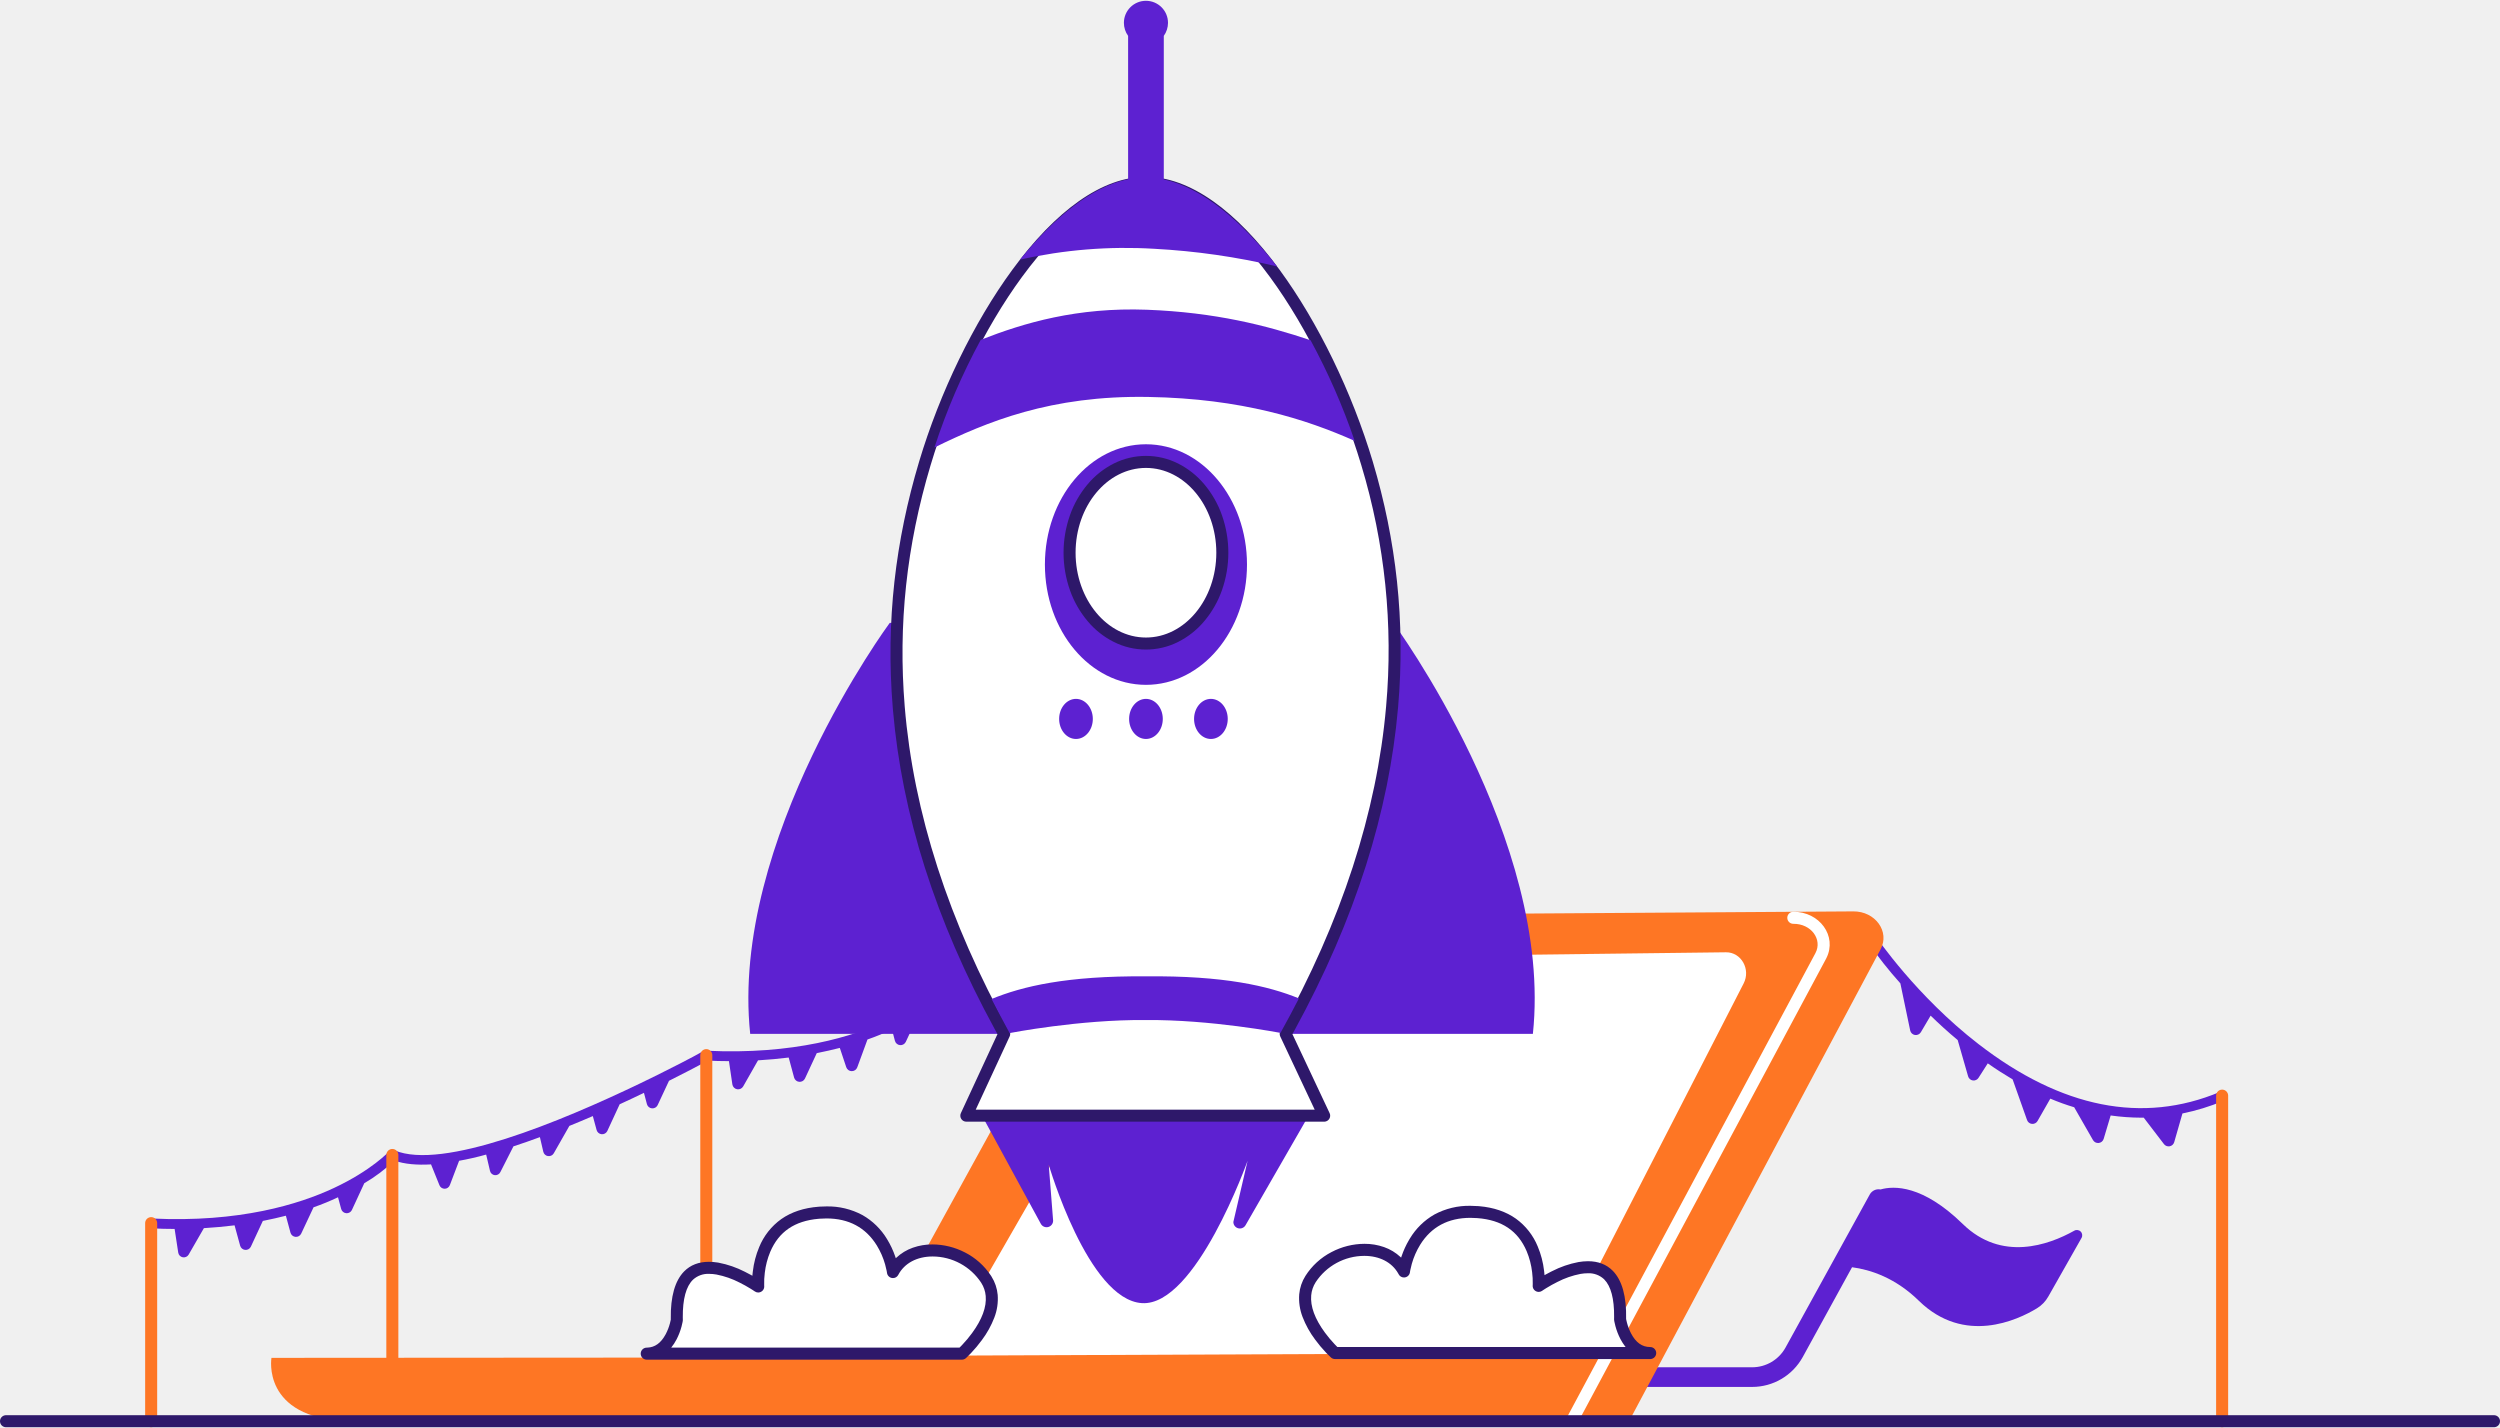
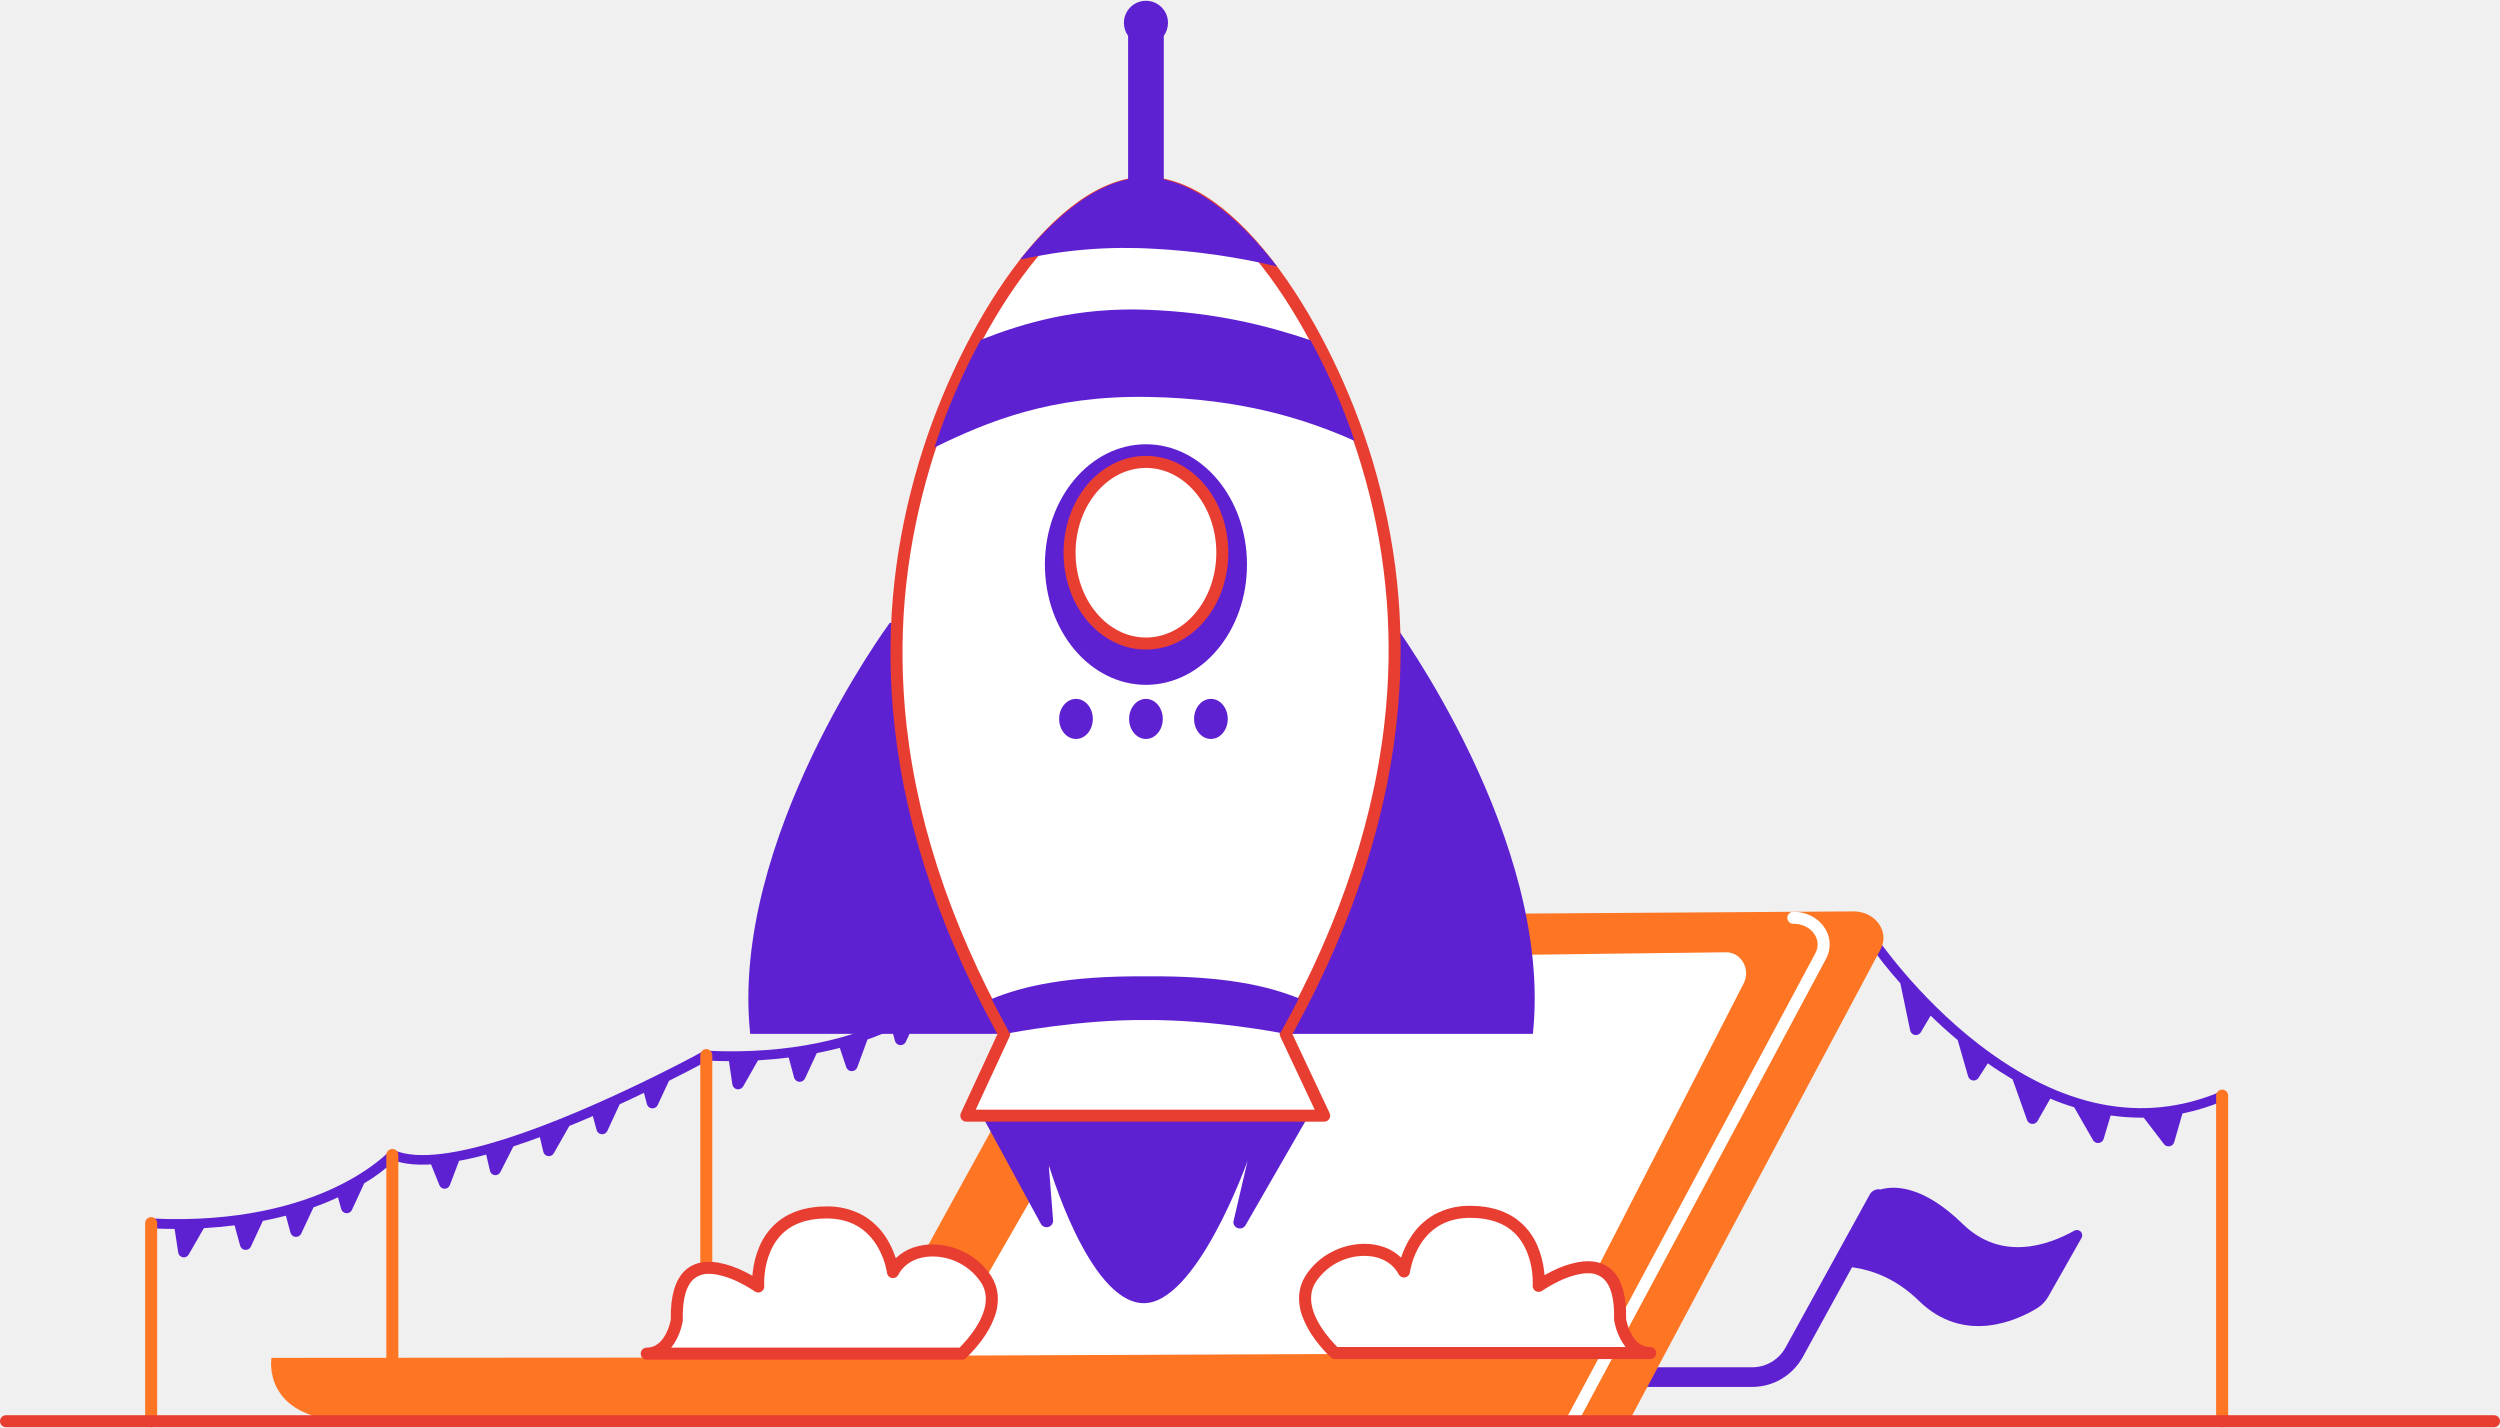
<svg xmlns="http://www.w3.org/2000/svg" viewBox="0 0 1247 711.9">
  <g id="product_launch_solid_II" data-name="product launch/solid_II" transform="translate(2.5)">
    <g id="product_launch_solid_II-2" data-name="product launch/solid_II" transform="translate(-3)">
      <g id="product_launch_solid_II-3" data-name="product launch_solid_II">
        <path id="flag" d="M302.6,21.456c-12.7,7.1-36.2,15.6-55.6-3.4-20-19.5-34.3-19.1-41-17.2a5.036,5.036,0,0,0-5.3,2.4l-42.1,76.5a19.015,19.015,0,0,1-16.6,9.8H4.9a4.9,4.9,0,1,0,0,9.8H142a28.78,28.78,0,0,0,25.2-14.9l24.6-44.8c9.2,1.2,21.7,5.3,33.4,16.8,22.6,22,49.1,9.6,58.8,3.7a16.13,16.13,0,0,0,5.7-5.9l16.5-29.1A2.652,2.652,0,0,0,302.6,21.456Z" transform="translate(732.5 592.444)" fill="#5d21d1" />
        <g id="flags" transform="translate(73 466)">
          <path id="Path" d="M280.843,1.417a2.43,2.43,0,0,0-3.4-1.1c-.4.2-4.6,2.8-22.9,11.9l-8.4,4.1c-39.9,19.2-98.8,43.6-122.7,33.5a2.443,2.443,0,0,0-2.8.6c-.1.1-8.7,9.4-27.5,18.2-17.3,8.1-47.1,17.3-90.6,15.2a2.362,2.362,0,0,0-2.5,2.8,2.559,2.559,0,0,0,2.4,2.1c3.9.2,7.6.3,11.3.3l1.8,11.8a2.81,2.81,0,0,0,5.2,1l7.6-13.2c5.3-.3,10.4-.8,15.3-1.4l2.8,10.2a2.864,2.864,0,0,0,5.3.5l6-12.9c4.1-.8,7.9-1.7,11.5-2.6l2.3,8.5a2.864,2.864,0,0,0,5.3.5l6.2-13.2a122.609,122.609,0,0,0,12.2-5l1.6,5.9a2.864,2.864,0,0,0,5.3.5l6.2-13.4a80.144,80.144,0,0,0,15-11.3c5.1,1.8,11.3,2.3,18.3,1.9l4.2,10.4a2.778,2.778,0,0,0,5.2-.1l4.6-12.1c4.4-.8,8.9-1.8,13.5-3.1l1.9,8.1a2.76,2.76,0,0,0,5.2.6l6.5-12.8c4.4-1.4,8.8-3,13.2-4.6l1.7,7.3a2.833,2.833,0,0,0,5.2.8l7.8-13.7c3.9-1.6,7.8-3.2,11.7-4.9l1.9,7a2.864,2.864,0,0,0,5.3.5l6.2-13.4c4.2-1.9,8.2-3.8,12.1-5.7l1.5,5.7a2.864,2.864,0,0,0,5.3.5l5.7-12.2c15.5-7.8,18.4-9.6,19.9-10.4A3.181,3.181,0,0,0,280.843,1.417Z" transform="translate(0.857 57.983)" fill="#5d21d1" />
          <path id="Path-2" data-name="Path" d="M123.443.2a2.443,2.443,0,0,0-2.8.6c-.1.1-8.7,9.4-27.5,18.2-17.3,8.1-47.1,17.3-90.6,15.2A2.362,2.362,0,0,0,.043,37a2.559,2.559,0,0,0,2.4,2.1c3.9.2,7.6.3,11.3.3l1.7,11.6a2.909,2.909,0,0,0,5.4,1l7.4-13c5.3-.3,10.4-.8,15.3-1.4l2.7,10a2.9,2.9,0,0,0,5.4.5l5.9-12.7c4.1-.8,7.9-1.7,11.5-2.6l3.2,9.6a2.915,2.915,0,0,0,5.5.1l5.1-13.9a122.609,122.609,0,0,0,12.2-5l1.5,5.7a2.9,2.9,0,0,0,5.4.5l6.1-13.1a80.144,80.144,0,0,0,15-11.3" transform="translate(277.357 23.9)" fill="#5d21d1" />
          <path id="Path-3" data-name="Path" d="M179.077,79.877a2.39,2.39,0,0,0-3.2-1.4c-38.5,16.1-79,8-120.3-23.9-31.1-24-50.9-53.3-51.1-53.5a2.544,2.544,0,0,0-3.4-.7,2.544,2.544,0,0,0-.7,3.4,210.417,210.417,0,0,0,16.2,20.5l4.9,23.5a2.892,2.892,0,0,0,5.3.9l4.9-8.3c4.2,4.1,8.7,8.2,13.5,12.2l5.2,18.1a2.873,2.873,0,0,0,5.2.7l4.6-7.2c4.1,2.9,8.2,5.5,12.4,8l7.2,20.3a2.887,2.887,0,0,0,5.2.5l6.4-11.2a113.564,113.564,0,0,0,11.9,4.3l9.4,16.4a2.917,2.917,0,0,0,5.3-.6l3.5-11.7a112.468,112.468,0,0,0,15.3,1.1h1.2l10.1,13.2a2.913,2.913,0,0,0,5.1-1l4.1-14.3a109.057,109.057,0,0,0,20.2-6.2A2.469,2.469,0,0,0,179.077,79.877Z" transform="translate(858.823 0.223)" fill="#5d21d1" />
          <path id="Path-4" data-name="Path" d="M3,0A3,3,0,0,1,5.995,2.824L6,3v98.8a3,3,0,0,1-5.995.176L0,101.8V3A3,3,0,0,1,3,0Z" transform="translate(-0.1 141.1)" fill="#fe7624" />
          <path id="Path-5" data-name="Path" d="M3,0A3,3,0,0,1,5.995,2.824L6,3V134.2a3,3,0,0,1-5.995.176L0,134.2V3A3,3,0,0,1,3,0Z" transform="translate(120.2 107.1)" fill="#fe7624" />
          <path id="Path-6" data-name="Path" d="M3,0A3,3,0,0,1,5.995,2.824L6,3V183.8a3,3,0,0,1-5.995.176L0,183.8V3A3,3,0,0,1,3,0Z" transform="translate(276.8 57.3)" fill="#fe7624" />
          <path id="Path-7" data-name="Path" d="M3,0A3,3,0,0,1,5.995,2.824L6,3V165.4a3,3,0,0,1-5.995.176L0,165.4V3A3,3,0,0,1,3,0Z" transform="translate(1032.9 77.5)" fill="#fe7624" />
        </g>
        <g id="laptop_1_" transform="translate(135 454)">
          <path id="laptop" d="M789.19,0l-362,2.4a14.982,14.982,0,0,0-13.4,7.6L296.99,222.5l-296.8.2s-5.1,29.8,37.6,31.6l640-.8L802.79,19C807.59,10.1,800.19-.1,789.19,0Z" transform="translate(0.71 0.599)" fill="#fe7624" />
          <path id="screen" d="M0,201.2l305.7-1.3L400.3,15.6C404,8.5,399.1-.1,391.5,0L113.7,3.4Z" transform="translate(334.9 20.999)" fill="#fff" />
          <path id="Path-8" data-name="Path" d="M113.074,0c13.1-.117,22.03,12.112,16.543,23.084l-.171.332-123.8,231.3a3,3,0,0,1-5.371-2.668l.081-.164L124.148,20.6c3.584-6.788-2.091-14.68-11.02-14.6a3,3,0,1,1-.054-6Z" transform="translate(646.899 0.799)" fill="#fff" />
        </g>
        <g id="rocket_3_" transform="translate(373)">
          <path id="Path-9" data-name="Path" d="M0,0,33.5,61.6A3.267,3.267,0,0,0,39.6,60L37.4,32S57,99.4,83.9,101.1s52.7-71,52.7-71l-7.1,30.5a3.255,3.255,0,0,0,6.1,1.6L171.4,0" transform="translate(113.2 548.9)" fill="#5d21d1" />
          <path id="Path-10" data-name="Path" d="M70.517,2.3s-79.9,108.2-69.6,205h176.3V0Z" transform="translate(0.783 308.4)" fill="#5d21d1" />
          <path id="Path-11" data-name="Path" d="M106.7,2.3s79.9,108.2,69.6,205H0V0Z" transform="translate(215.8 308.4)" fill="#5d21d1" />
          <path id="Path-12" data-name="Path" d="M194.114,424.5c67.7-121.7,60.3-218.3,40.6-284.5-19.8-66.2-66.2-140-110.3-140s-90.5,73.8-110.3,140-28.1,162.8,39.6,284.5l-18.9,40.8h178.5l-19.2-40.8Z" transform="translate(74.686 91.2)" fill="#fff" />
-           <path id="Path_2_" d="M216.327,471.3H37.826a3,3,0,0,1-2.722-4.262L53.364,427.62l-1.126-2.046c-7.471-13.66-14.229-27.458-20.086-41.011a427.659,427.659,0,0,1-15.069-40.2A379.514,379.514,0,0,1,6.847,304.935a348.758,348.758,0,0,1-5.589-38.674l-.133-1.579C.25,254.036-.117,243.316.033,232.821c.148-10.3.8-20.707,1.936-30.93,1.113-10.008,2.726-20.159,4.8-30.169,2.02-9.771,4.539-19.723,7.487-29.581,10.374-34.684,27.32-69.58,46.492-95.739,10.9-14.871,22.071-26.393,33.2-34.245C105.387,4.09,116.651,0,127.427,0S149.466,4.09,160.9,12.157c11.134,7.852,22.305,19.373,33.2,34.245,19.173,26.16,36.119,61.056,46.493,95.743,2.913,9.789,5.4,19.7,7.378,29.46,2.029,9.986,3.6,20.131,4.669,30.154,1.091,10.231,1.695,20.656,1.793,30.986.1,10.523-.321,21.274-1.252,31.955a350.841,350.841,0,0,1-5.652,38.993,383.143,383.143,0,0,1-10.354,39.789,432.855,432.855,0,0,1-15.239,40.608c-5.923,13.694-12.756,27.64-20.309,41.449l-1.142,2.073,18.548,39.413a2.956,2.956,0,0,1-.138,2.814,2.99,2.99,0,0,1-2.4,1.459ZM127.427,6c-9.664,0-19.943,3.853-30.551,11.451-10.439,7.477-20.967,18.41-31.291,32.5C46.8,75.575,30.186,109.8,20,143.86,7.974,184.069,3.756,223.43,7.1,264.192c4.344,52.886,21.921,107.34,52.244,161.85a3.008,3.008,0,0,1,.1,2.719L42.521,465.3H211.6l-17.186-36.523a2.992,2.992,0,0,1,0-2.552l.094-.183c30.375-54.6,48.109-109.063,52.709-161.865A317.74,317.74,0,0,0,234.852,143.86c-10.186-34.055-26.8-68.284-45.583-93.911-10.325-14.087-20.853-25.02-31.292-32.5C147.369,9.853,137.091,6,127.427,6Z" transform="translate(71.674 88.2)" fill="#2e186a" />
+           <path id="Path_2_" d="M216.327,471.3H37.826a3,3,0,0,1-2.722-4.262L53.364,427.62l-1.126-2.046c-7.471-13.66-14.229-27.458-20.086-41.011a427.659,427.659,0,0,1-15.069-40.2A379.514,379.514,0,0,1,6.847,304.935a348.758,348.758,0,0,1-5.589-38.674l-.133-1.579C.25,254.036-.117,243.316.033,232.821c.148-10.3.8-20.707,1.936-30.93,1.113-10.008,2.726-20.159,4.8-30.169,2.02-9.771,4.539-19.723,7.487-29.581,10.374-34.684,27.32-69.58,46.492-95.739,10.9-14.871,22.071-26.393,33.2-34.245C105.387,4.09,116.651,0,127.427,0S149.466,4.09,160.9,12.157c11.134,7.852,22.305,19.373,33.2,34.245,19.173,26.16,36.119,61.056,46.493,95.743,2.913,9.789,5.4,19.7,7.378,29.46,2.029,9.986,3.6,20.131,4.669,30.154,1.091,10.231,1.695,20.656,1.793,30.986.1,10.523-.321,21.274-1.252,31.955a350.841,350.841,0,0,1-5.652,38.993,383.143,383.143,0,0,1-10.354,39.789,432.855,432.855,0,0,1-15.239,40.608c-5.923,13.694-12.756,27.64-20.309,41.449l-1.142,2.073,18.548,39.413a2.956,2.956,0,0,1-.138,2.814,2.99,2.99,0,0,1-2.4,1.459ZM127.427,6c-9.664,0-19.943,3.853-30.551,11.451-10.439,7.477-20.967,18.41-31.291,32.5C46.8,75.575,30.186,109.8,20,143.86,7.974,184.069,3.756,223.43,7.1,264.192c4.344,52.886,21.921,107.34,52.244,161.85a3.008,3.008,0,0,1,.1,2.719L42.521,465.3H211.6l-17.186-36.523a2.992,2.992,0,0,1,0-2.552l.094-.183c30.375-54.6,48.109-109.063,52.709-161.865A317.74,317.74,0,0,0,234.852,143.86c-10.186-34.055-26.8-68.284-45.583-93.911-10.325-14.087-20.853-25.02-31.292-32.5C147.369,9.853,137.091,6,127.427,6Z" transform="translate(71.674 88.2)" fill="#E83E32" />
          <ellipse id="Oval" cx="50.4" cy="60" rx="50.4" ry="60" transform="translate(148.7 221.6)" fill="#5d21d1" />
          <ellipse id="Oval-2" data-name="Oval" cx="8.4" cy="10" rx="8.4" ry="10" transform="translate(190.7 348.6)" fill="#5d21d1" />
          <ellipse id="Oval-3" data-name="Oval" cx="8.4" cy="10" rx="8.4" ry="10" transform="translate(223.1 348.6)" fill="#5d21d1" />
          <ellipse id="Oval-4" data-name="Oval" cx="8.4" cy="10" rx="8.4" ry="10" transform="translate(155.8 348.6)" fill="#5d21d1" />
          <ellipse id="Oval-5" data-name="Oval" cx="38.1" cy="45.3" rx="38.1" ry="45.3" transform="translate(161 230.4)" fill="#fff" />
-           <path id="Oval_2_" d="M41.1,96.6a35.71,35.71,0,0,1-16.051-3.81A41.224,41.224,0,0,1,11.991,82.414,49.391,49.391,0,0,1,3.212,67.057a56.369,56.369,0,0,1,0-37.514,49.393,49.393,0,0,1,8.779-15.358A41.225,41.225,0,0,1,25.049,3.81a35.713,35.713,0,0,1,32.1,0A41.223,41.223,0,0,1,70.209,14.186a49.393,49.393,0,0,1,8.778,15.358,56.371,56.371,0,0,1,0,37.514,49.391,49.391,0,0,1-8.778,15.357A41.223,41.223,0,0,1,57.151,92.79,35.71,35.71,0,0,1,41.1,96.6ZM41.1,6C21.746,6,6,24.976,6,48.3S21.746,90.6,41.1,90.6,76.2,71.625,76.2,48.3,60.455,6,41.1,6Z" transform="translate(158 227.4)" fill="#2e186a" />
+           <path id="Oval_2_" d="M41.1,96.6a35.71,35.71,0,0,1-16.051-3.81A41.224,41.224,0,0,1,11.991,82.414,49.391,49.391,0,0,1,3.212,67.057a56.369,56.369,0,0,1,0-37.514,49.393,49.393,0,0,1,8.779-15.358A41.225,41.225,0,0,1,25.049,3.81a35.713,35.713,0,0,1,32.1,0A41.223,41.223,0,0,1,70.209,14.186a49.393,49.393,0,0,1,8.778,15.358,56.371,56.371,0,0,1,0,37.514,49.391,49.391,0,0,1-8.778,15.357A41.223,41.223,0,0,1,57.151,92.79,35.71,35.71,0,0,1,41.1,96.6ZM41.1,6C21.746,6,6,24.976,6,48.3S21.746,90.6,41.1,90.6,76.2,71.625,76.2,48.3,60.455,6,41.1,6Z" transform="translate(158 227.4)" fill="#E83E32" />
          <path id="Path-13" data-name="Path" d="M71.7,89.1V17.5A11.2,11.2,0,0,0,73.8,11a11,11,0,0,0-22,0,11.2,11.2,0,0,0,2.1,6.5V89c-18.5,3.8-37,19.3-53.9,40.1a239.042,239.042,0,0,1,67-5.4,345.825,345.825,0,0,1,61.2,8.8C110.7,110.1,91.1,93.3,71.7,89.1Z" transform="translate(136.3 0.4)" fill="#5d21d1" />
          <path id="Path-14" data-name="Path" d="M187.6,15.343c-22.1-7.4-47.5-13.9-81.6-15.2-34.8-1.3-61.2,6.5-82.9,15A320.817,320.817,0,0,0,0,68.843c26-12.7,57.9-26.1,106.8-25.2,46.5.8,78.5,11.1,102.8,21.9A322.659,322.659,0,0,0,187.6,15.343Z" transform="translate(93.6 154.357)" fill="#5d21d1" />
          <path id="Path-15" data-name="Path" d="M144.1,28.222c3.2-5.8,6.3-11.5,9.2-17.2C138,4.822,116-.378,76.9.022c-39.5-.3-61.6,5-76.9,11.3,2.9,5.6,5.9,11.3,9,17,0,0,34.7-6.8,67.8-6.5C109.4,21.522,144.1,28.222,144.1,28.222Z" transform="translate(122.1 486.978)" fill="#5d21d1" />
        </g>
        <g id="clouds" transform="translate(320 601)">
          <path id="cloud_1_" d="M172.136,70.439H14.936s-22.6-20.3-12.2-36.9,37.7-20.6,46.6-3.8c0,0,3.9-32.1,36.8-29.6,33,2.5,30.4,36.8,30.4,36.8s41.7-29.5,40.6,16.6C157.036,53.439,159.636,70.439,172.136,70.439Z" transform="translate(331.464 3.461)" fill="#fff" />
-           <path id="cloud_2_" d="M175.139,76.442H17.939a3,3,0,0,1-2.005-.769c-.308-.277-.983-.9-2.045-2l-.46-.481A66.383,66.383,0,0,1,8.05,66.764a46.6,46.6,0,0,1-6.3-11.352A26.03,26.03,0,0,1,.09,44.125,20.621,20.621,0,0,1,3.2,34.949,33.746,33.746,0,0,1,16.189,23.075a35.576,35.576,0,0,1,16.427-4.118,28.994,28.994,0,0,1,9.79,1.63,23.209,23.209,0,0,1,8.24,5l.268.261.226-.684A43.553,43.553,0,0,1,54.9,16.952l.4-.66A33.763,33.763,0,0,1,67.522,4.331,36.426,36.426,0,0,1,85.5,0c1.257,0,2.558.05,3.867.15L89.9.193c7.2.621,13.363,2.725,18.317,6.252a32.045,32.045,0,0,1,10.847,13.848,44.6,44.6,0,0,1,3.162,12.092c.09.741.164,1.47.219,2.167l0,.046.633-.356c.752-.419,1.532-.836,2.319-1.237l.8-.4a48.739,48.739,0,0,1,13.146-4.54,28.565,28.565,0,0,1,4.791-.43c5.1,0,9.257,1.613,12.372,4.794,4.641,4.741,6.874,12.811,6.636,23.985l.016.1.08.417c.088.433.206.928.341,1.433a25.984,25.984,0,0,0,2,5.211c2.4,4.623,5.528,6.87,9.563,6.87l.2.005a3,3,0,0,1,0,5.989l-.2.005ZM32.538,24.973A29.105,29.105,0,0,0,8.281,38.134a14.48,14.48,0,0,0-2.215,6.529c-.492,5.46,1.8,11.7,6.825,18.554a60.344,60.344,0,0,0,4.891,5.845c.354.374.714.743,1.1,1.128l.254.25H162.912l-.373-.472a24.417,24.417,0,0,1-2.107-3.29l-.18-.342a31.976,31.976,0,0,1-2.466-6.417c-.2-.729-.366-1.464-.491-2.124l-.034-.185c-.032-.177-.058-.339-.077-.481l-.021-.158-.02-.223,0-.355,0-.1.016-.92c.08-9-1.581-15.282-4.936-18.671l-.187-.184a11.135,11.135,0,0,0-8.013-2.878,21.913,21.913,0,0,0-3.666.334,42.825,42.825,0,0,0-11.5,4.006c-1.867.923-3.721,1.951-5.509,3.057-.334.207-.665.416-.985.622l-.7.459-.534.363a2.962,2.962,0,0,1-1.582.464,3.047,3.047,0,0,1-2.225-.978,2.951,2.951,0,0,1-.777-2.256l.013-.247.016-.439a40.1,40.1,0,0,0-.31-5.916,38.651,38.651,0,0,0-2.725-10.467C109.2,12.461,101.142,7.059,88.911,6.133,87.747,6.044,86.6,6,85.487,6,74.366,6,65.925,10.525,60.4,19.452a37.789,37.789,0,0,0-4.148,9.472c-.309,1.074-.562,2.119-.751,3.108-.077.4-.123.678-.149.841l-.058.407a2.971,2.971,0,0,1-2.976,2.465,2.936,2.936,0,0,1-2.627-1.6l-.228-.415C46.3,28.165,40.136,24.972,32.538,24.973Z" transform="translate(328.461 0.459)" fill="#2e186a" />
+           <path id="cloud_2_" d="M175.139,76.442H17.939a3,3,0,0,1-2.005-.769c-.308-.277-.983-.9-2.045-2l-.46-.481A66.383,66.383,0,0,1,8.05,66.764a46.6,46.6,0,0,1-6.3-11.352A26.03,26.03,0,0,1,.09,44.125,20.621,20.621,0,0,1,3.2,34.949,33.746,33.746,0,0,1,16.189,23.075a35.576,35.576,0,0,1,16.427-4.118,28.994,28.994,0,0,1,9.79,1.63,23.209,23.209,0,0,1,8.24,5l.268.261.226-.684A43.553,43.553,0,0,1,54.9,16.952l.4-.66A33.763,33.763,0,0,1,67.522,4.331,36.426,36.426,0,0,1,85.5,0c1.257,0,2.558.05,3.867.15L89.9.193c7.2.621,13.363,2.725,18.317,6.252a32.045,32.045,0,0,1,10.847,13.848,44.6,44.6,0,0,1,3.162,12.092c.09.741.164,1.47.219,2.167l0,.046.633-.356c.752-.419,1.532-.836,2.319-1.237l.8-.4a48.739,48.739,0,0,1,13.146-4.54,28.565,28.565,0,0,1,4.791-.43c5.1,0,9.257,1.613,12.372,4.794,4.641,4.741,6.874,12.811,6.636,23.985l.016.1.08.417c.088.433.206.928.341,1.433a25.984,25.984,0,0,0,2,5.211c2.4,4.623,5.528,6.87,9.563,6.87l.2.005a3,3,0,0,1,0,5.989l-.2.005ZM32.538,24.973A29.105,29.105,0,0,0,8.281,38.134a14.48,14.48,0,0,0-2.215,6.529c-.492,5.46,1.8,11.7,6.825,18.554a60.344,60.344,0,0,0,4.891,5.845c.354.374.714.743,1.1,1.128l.254.25H162.912l-.373-.472a24.417,24.417,0,0,1-2.107-3.29l-.18-.342a31.976,31.976,0,0,1-2.466-6.417c-.2-.729-.366-1.464-.491-2.124l-.034-.185c-.032-.177-.058-.339-.077-.481l-.021-.158-.02-.223,0-.355,0-.1.016-.92c.08-9-1.581-15.282-4.936-18.671l-.187-.184a11.135,11.135,0,0,0-8.013-2.878,21.913,21.913,0,0,0-3.666.334,42.825,42.825,0,0,0-11.5,4.006c-1.867.923-3.721,1.951-5.509,3.057-.334.207-.665.416-.985.622l-.7.459-.534.363a2.962,2.962,0,0,1-1.582.464,3.047,3.047,0,0,1-2.225-.978,2.951,2.951,0,0,1-.777-2.256l.013-.247.016-.439a40.1,40.1,0,0,0-.31-5.916,38.651,38.651,0,0,0-2.725-10.467C109.2,12.461,101.142,7.059,88.911,6.133,87.747,6.044,86.6,6,85.487,6,74.366,6,65.925,10.525,60.4,19.452a37.789,37.789,0,0,0-4.148,9.472c-.309,1.074-.562,2.119-.751,3.108-.077.4-.123.678-.149.841l-.058.407a2.971,2.971,0,0,1-2.976,2.465,2.936,2.936,0,0,1-2.627-1.6l-.228-.415C46.3,28.165,40.136,24.972,32.538,24.973Z" transform="translate(328.461 0.459)" fill="#E83E32" />
          <path id="cloud" d="M0,70.439H157.2s22.6-20.3,12.2-36.9-37.7-20.6-46.6-3.8c0,0-3.9-32.1-36.8-29.6-33,2.5-30.4,36.8-30.4,36.8S13.9,7.439,15,53.539C15.1,53.439,12.5,70.339,0,70.439Z" transform="translate(3.1 3.761)" fill="#fff" />
-           <path id="cloud_2_2" data-name="cloud_2_" d="M160.2,76.442H3a3,3,0,0,1-.023-6l.311-.007c3.8-.143,6.782-2.294,9.1-6.577l.173-.326a25.893,25.893,0,0,0,2-5.188c.159-.589.294-1.166.39-1.668L15,56.41l-.008-.46c-.167-10.962,2.081-18.888,6.681-23.558,3.111-3.158,7.261-4.76,12.337-4.76a28.138,28.138,0,0,1,4.341.356l.45.074A48.741,48.741,0,0,1,51.942,32.6c1.04.514,2.09,1.066,3.119,1.639l.632.356.049-.573c.035-.384.071-.739.11-1.084l.065-.555a44.6,44.6,0,0,1,3.162-12.092A32,32,0,0,1,70.1,6.323C75.144,2.784,81.427.707,88.773.15l.551-.04C90.443.037,91.558,0,92.639,0a36.428,36.428,0,0,1,17.978,4.331,33.763,33.763,0,0,1,12.226,11.962A43.192,43.192,0,0,1,127,25.167l.226.684.269-.261a23.209,23.209,0,0,1,8.24-5,28.993,28.993,0,0,1,9.789-1.631,35.584,35.584,0,0,1,16.142,3.969A33.9,33.9,0,0,1,174.58,34.384l.362.565a20.62,20.62,0,0,1,3.107,9.176,26.032,26.032,0,0,1-1.66,11.287,46.59,46.59,0,0,1-6.3,11.352,66.29,66.29,0,0,1-5.378,6.429c-1.123,1.183-1.9,1.921-2.26,2.256l-.246.224A2.991,2.991,0,0,1,160.2,76.442ZM34.117,33.643A11.135,11.135,0,0,0,26.1,36.52c-3.481,3.34-5.2,9.684-5.124,18.854l.014.912.006.12,0,.344-.021.223-.02.158c-.013.089-.029.194-.048.306l-.065.358c-.123.646-.293,1.377-.491,2.114A31.931,31.931,0,0,1,17.886,66.3a24.194,24.194,0,0,1-2.672,4.11l-.023.028H159c.17-.166.344-.339.517-.515l.551-.564.287-.3a60.353,60.353,0,0,0,4.891-5.845c5.02-6.852,7.316-13.095,6.825-18.554a14.481,14.481,0,0,0-2.215-6.529A29.1,29.1,0,0,0,145.6,24.973c-7.81,0-14.061,3.343-17.15,9.173l-.087.155a2.9,2.9,0,0,1-2.54,1.443,2.985,2.985,0,0,1-3-2.641l-.049-.337-.131-.734c-.19-.989-.443-2.034-.751-3.108a37.789,37.789,0,0,0-4.148-9.472C112.214,10.525,103.772,6,92.651,6c-1.108,0-2.26.045-3.424.133l-.523.043C76.762,7.219,68.876,12.607,64.6,22.646a38.65,38.65,0,0,0-2.725,10.467,39.173,39.173,0,0,0-.3,6.251l.026.517a2.944,2.944,0,0,1-.839,2.145,3.056,3.056,0,0,1-2.171.921,2.972,2.972,0,0,1-1.722-.558l-.394-.269-.7-.459-.074-.048-.237-.152-.673-.422c-1.783-1.1-3.636-2.132-5.508-3.057a42.824,42.824,0,0,0-11.5-4.006A21.906,21.906,0,0,0,34.117,33.643Z" transform="translate(0.1 0.759)" fill="#2e186a" />
+           <path id="cloud_2_2" data-name="cloud_2_" d="M160.2,76.442H3a3,3,0,0,1-.023-6l.311-.007c3.8-.143,6.782-2.294,9.1-6.577l.173-.326a25.893,25.893,0,0,0,2-5.188c.159-.589.294-1.166.39-1.668L15,56.41l-.008-.46c-.167-10.962,2.081-18.888,6.681-23.558,3.111-3.158,7.261-4.76,12.337-4.76a28.138,28.138,0,0,1,4.341.356l.45.074A48.741,48.741,0,0,1,51.942,32.6c1.04.514,2.09,1.066,3.119,1.639l.632.356.049-.573c.035-.384.071-.739.11-1.084l.065-.555a44.6,44.6,0,0,1,3.162-12.092A32,32,0,0,1,70.1,6.323C75.144,2.784,81.427.707,88.773.15l.551-.04C90.443.037,91.558,0,92.639,0a36.428,36.428,0,0,1,17.978,4.331,33.763,33.763,0,0,1,12.226,11.962A43.192,43.192,0,0,1,127,25.167l.226.684.269-.261a23.209,23.209,0,0,1,8.24-5,28.993,28.993,0,0,1,9.789-1.631,35.584,35.584,0,0,1,16.142,3.969A33.9,33.9,0,0,1,174.58,34.384l.362.565a20.62,20.62,0,0,1,3.107,9.176,26.032,26.032,0,0,1-1.66,11.287,46.59,46.59,0,0,1-6.3,11.352,66.29,66.29,0,0,1-5.378,6.429c-1.123,1.183-1.9,1.921-2.26,2.256l-.246.224A2.991,2.991,0,0,1,160.2,76.442ZM34.117,33.643A11.135,11.135,0,0,0,26.1,36.52c-3.481,3.34-5.2,9.684-5.124,18.854l.014.912.006.12,0,.344-.021.223-.02.158c-.013.089-.029.194-.048.306l-.065.358c-.123.646-.293,1.377-.491,2.114A31.931,31.931,0,0,1,17.886,66.3a24.194,24.194,0,0,1-2.672,4.11l-.023.028H159c.17-.166.344-.339.517-.515l.551-.564.287-.3a60.353,60.353,0,0,0,4.891-5.845c5.02-6.852,7.316-13.095,6.825-18.554a14.481,14.481,0,0,0-2.215-6.529A29.1,29.1,0,0,0,145.6,24.973c-7.81,0-14.061,3.343-17.15,9.173l-.087.155a2.9,2.9,0,0,1-2.54,1.443,2.985,2.985,0,0,1-3-2.641l-.049-.337-.131-.734c-.19-.989-.443-2.034-.751-3.108a37.789,37.789,0,0,0-4.148-9.472C112.214,10.525,103.772,6,92.651,6c-1.108,0-2.26.045-3.424.133l-.523.043C76.762,7.219,68.876,12.607,64.6,22.646a38.65,38.65,0,0,0-2.725,10.467,39.173,39.173,0,0,0-.3,6.251l.026.517a2.944,2.944,0,0,1-.839,2.145,3.056,3.056,0,0,1-2.171.921,2.972,2.972,0,0,1-1.722-.558l-.394-.269-.7-.459-.074-.048-.237-.152-.673-.422c-1.783-1.1-3.636-2.132-5.508-3.057a42.824,42.824,0,0,0-11.5-4.006A21.906,21.906,0,0,0,34.117,33.643Z" transform="translate(0.1 0.759)" fill="#E83E32" />
        </g>
-         <path id="line" d="M1244,0a3,3,0,0,1,.176,5.995L1244,6H3A3,3,0,0,1,2.824.005L3,0Z" transform="translate(0.5 705.9)" fill="#2e186a" />
+         <path id="line" d="M1244,0a3,3,0,0,1,.176,5.995L1244,6H3A3,3,0,0,1,2.824.005L3,0Z" transform="translate(0.5 705.9)" fill="#E83E32" />
      </g>
    </g>
  </g>
</svg>
